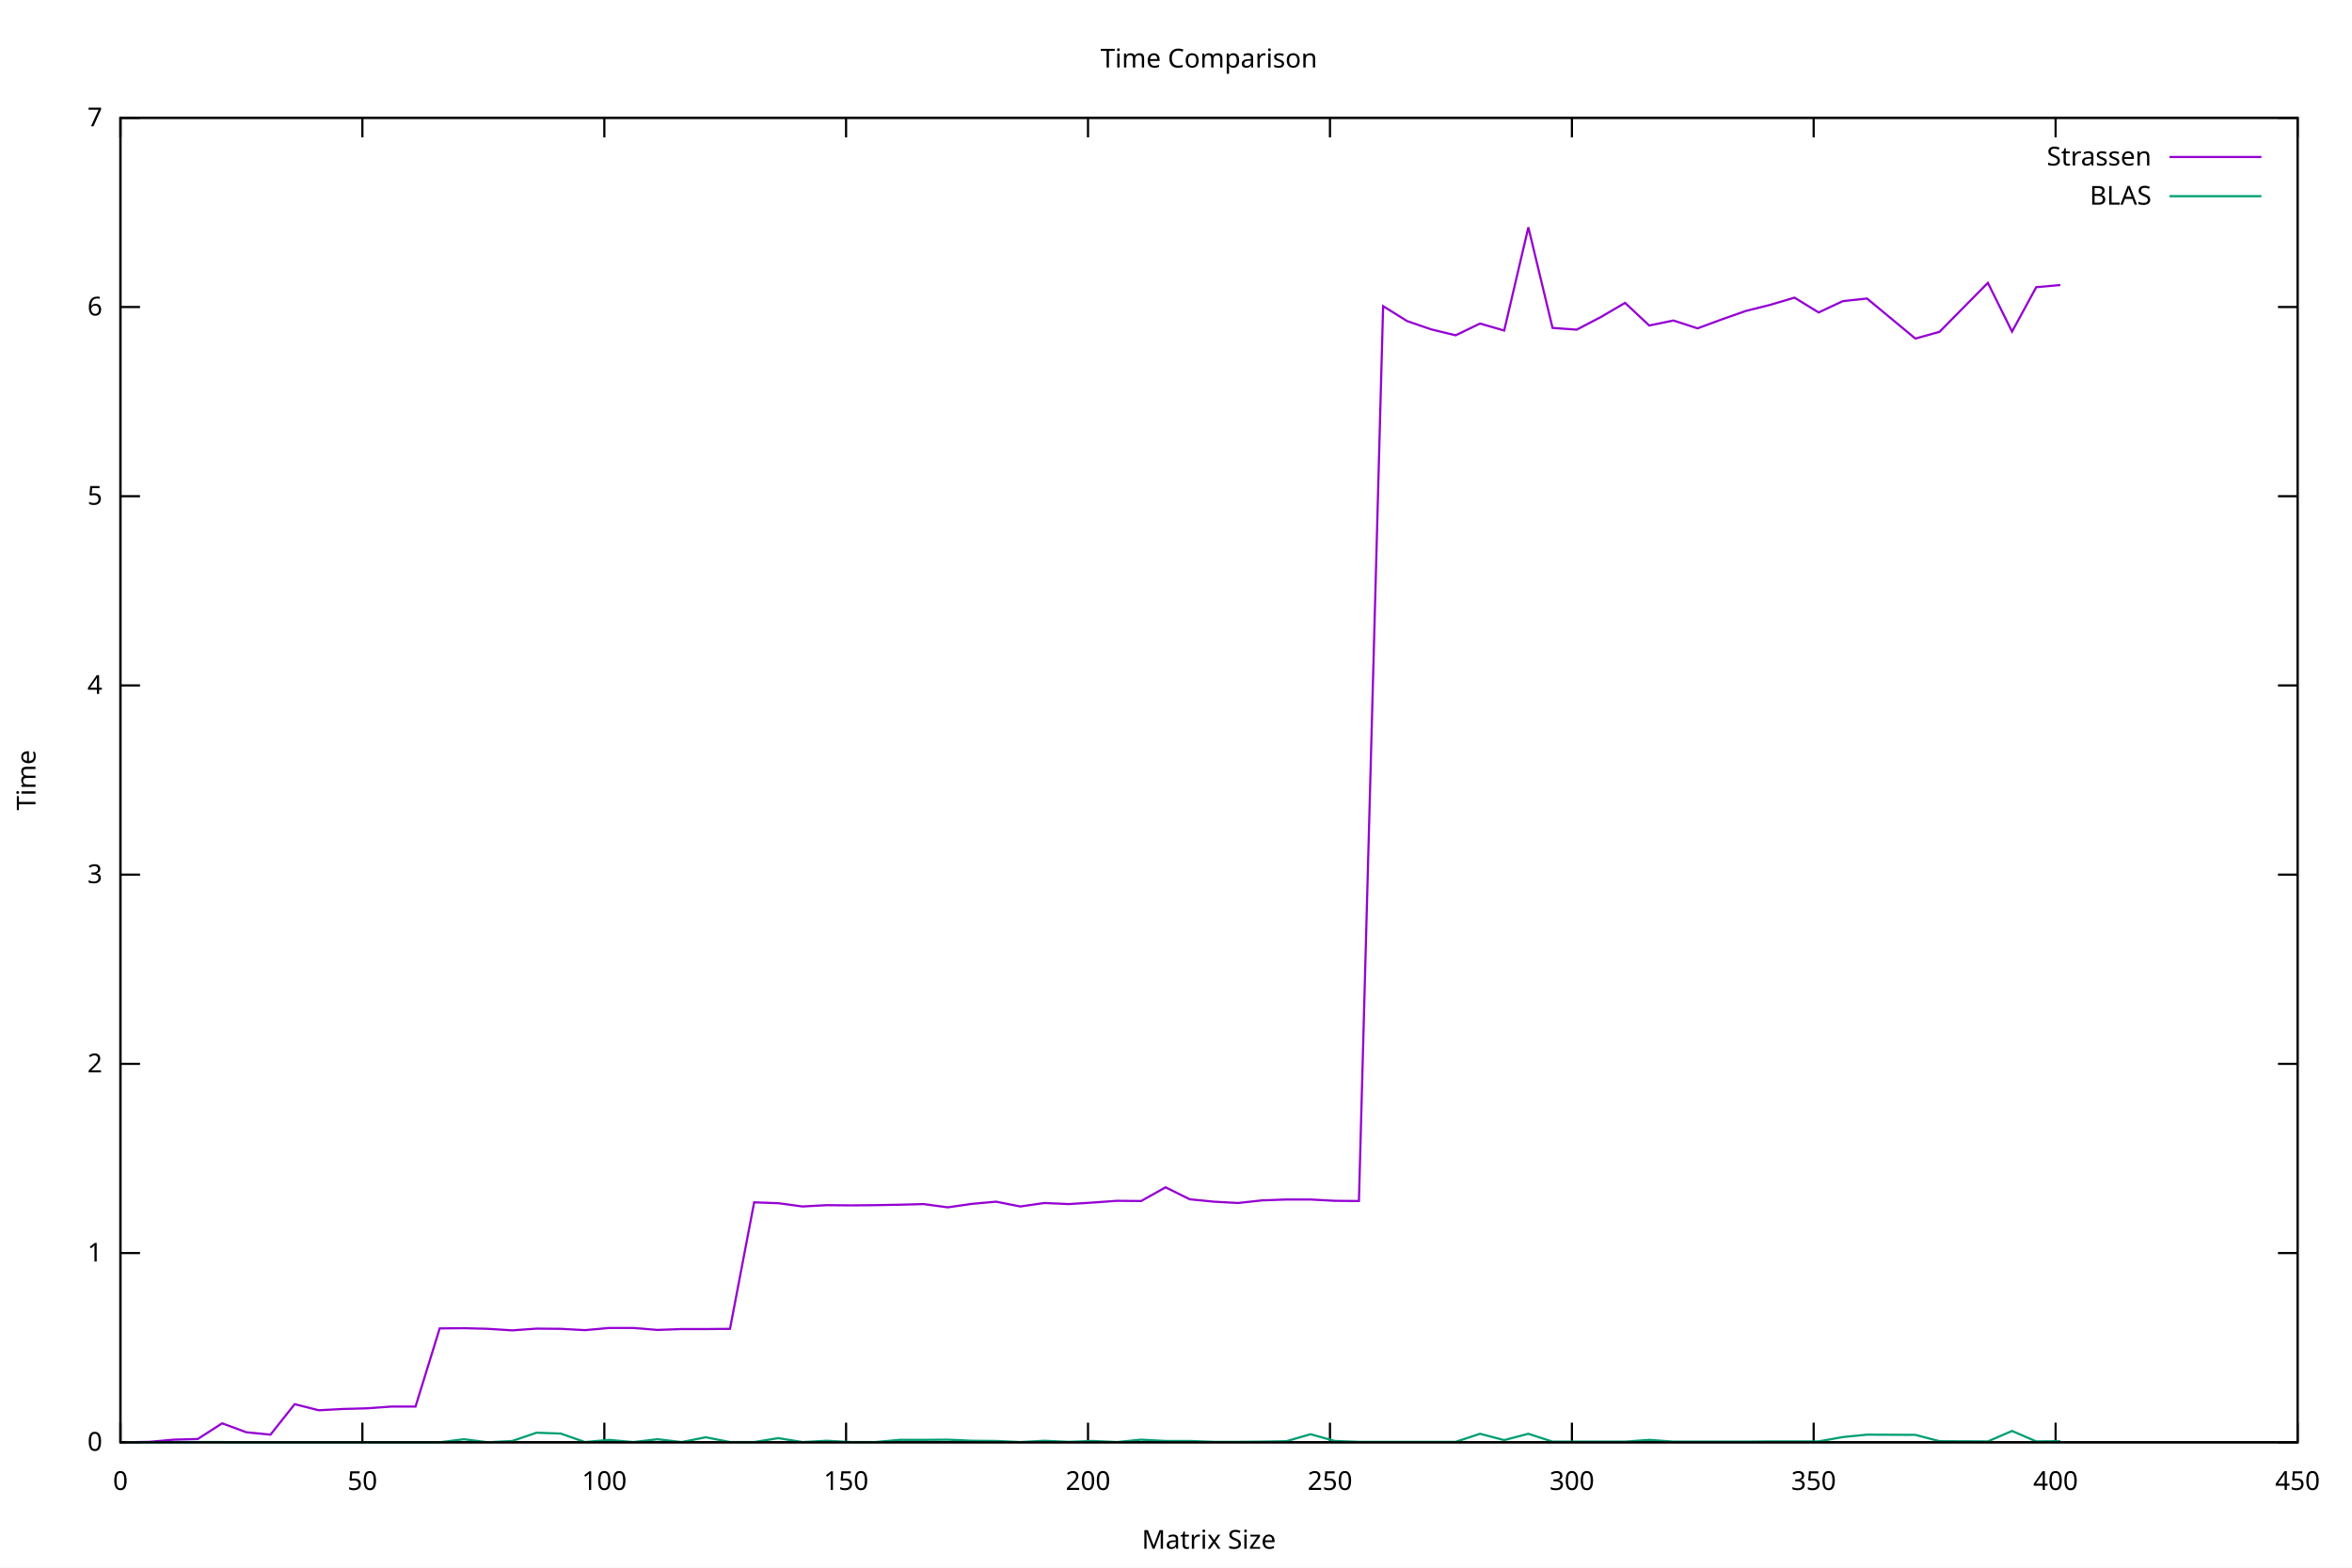
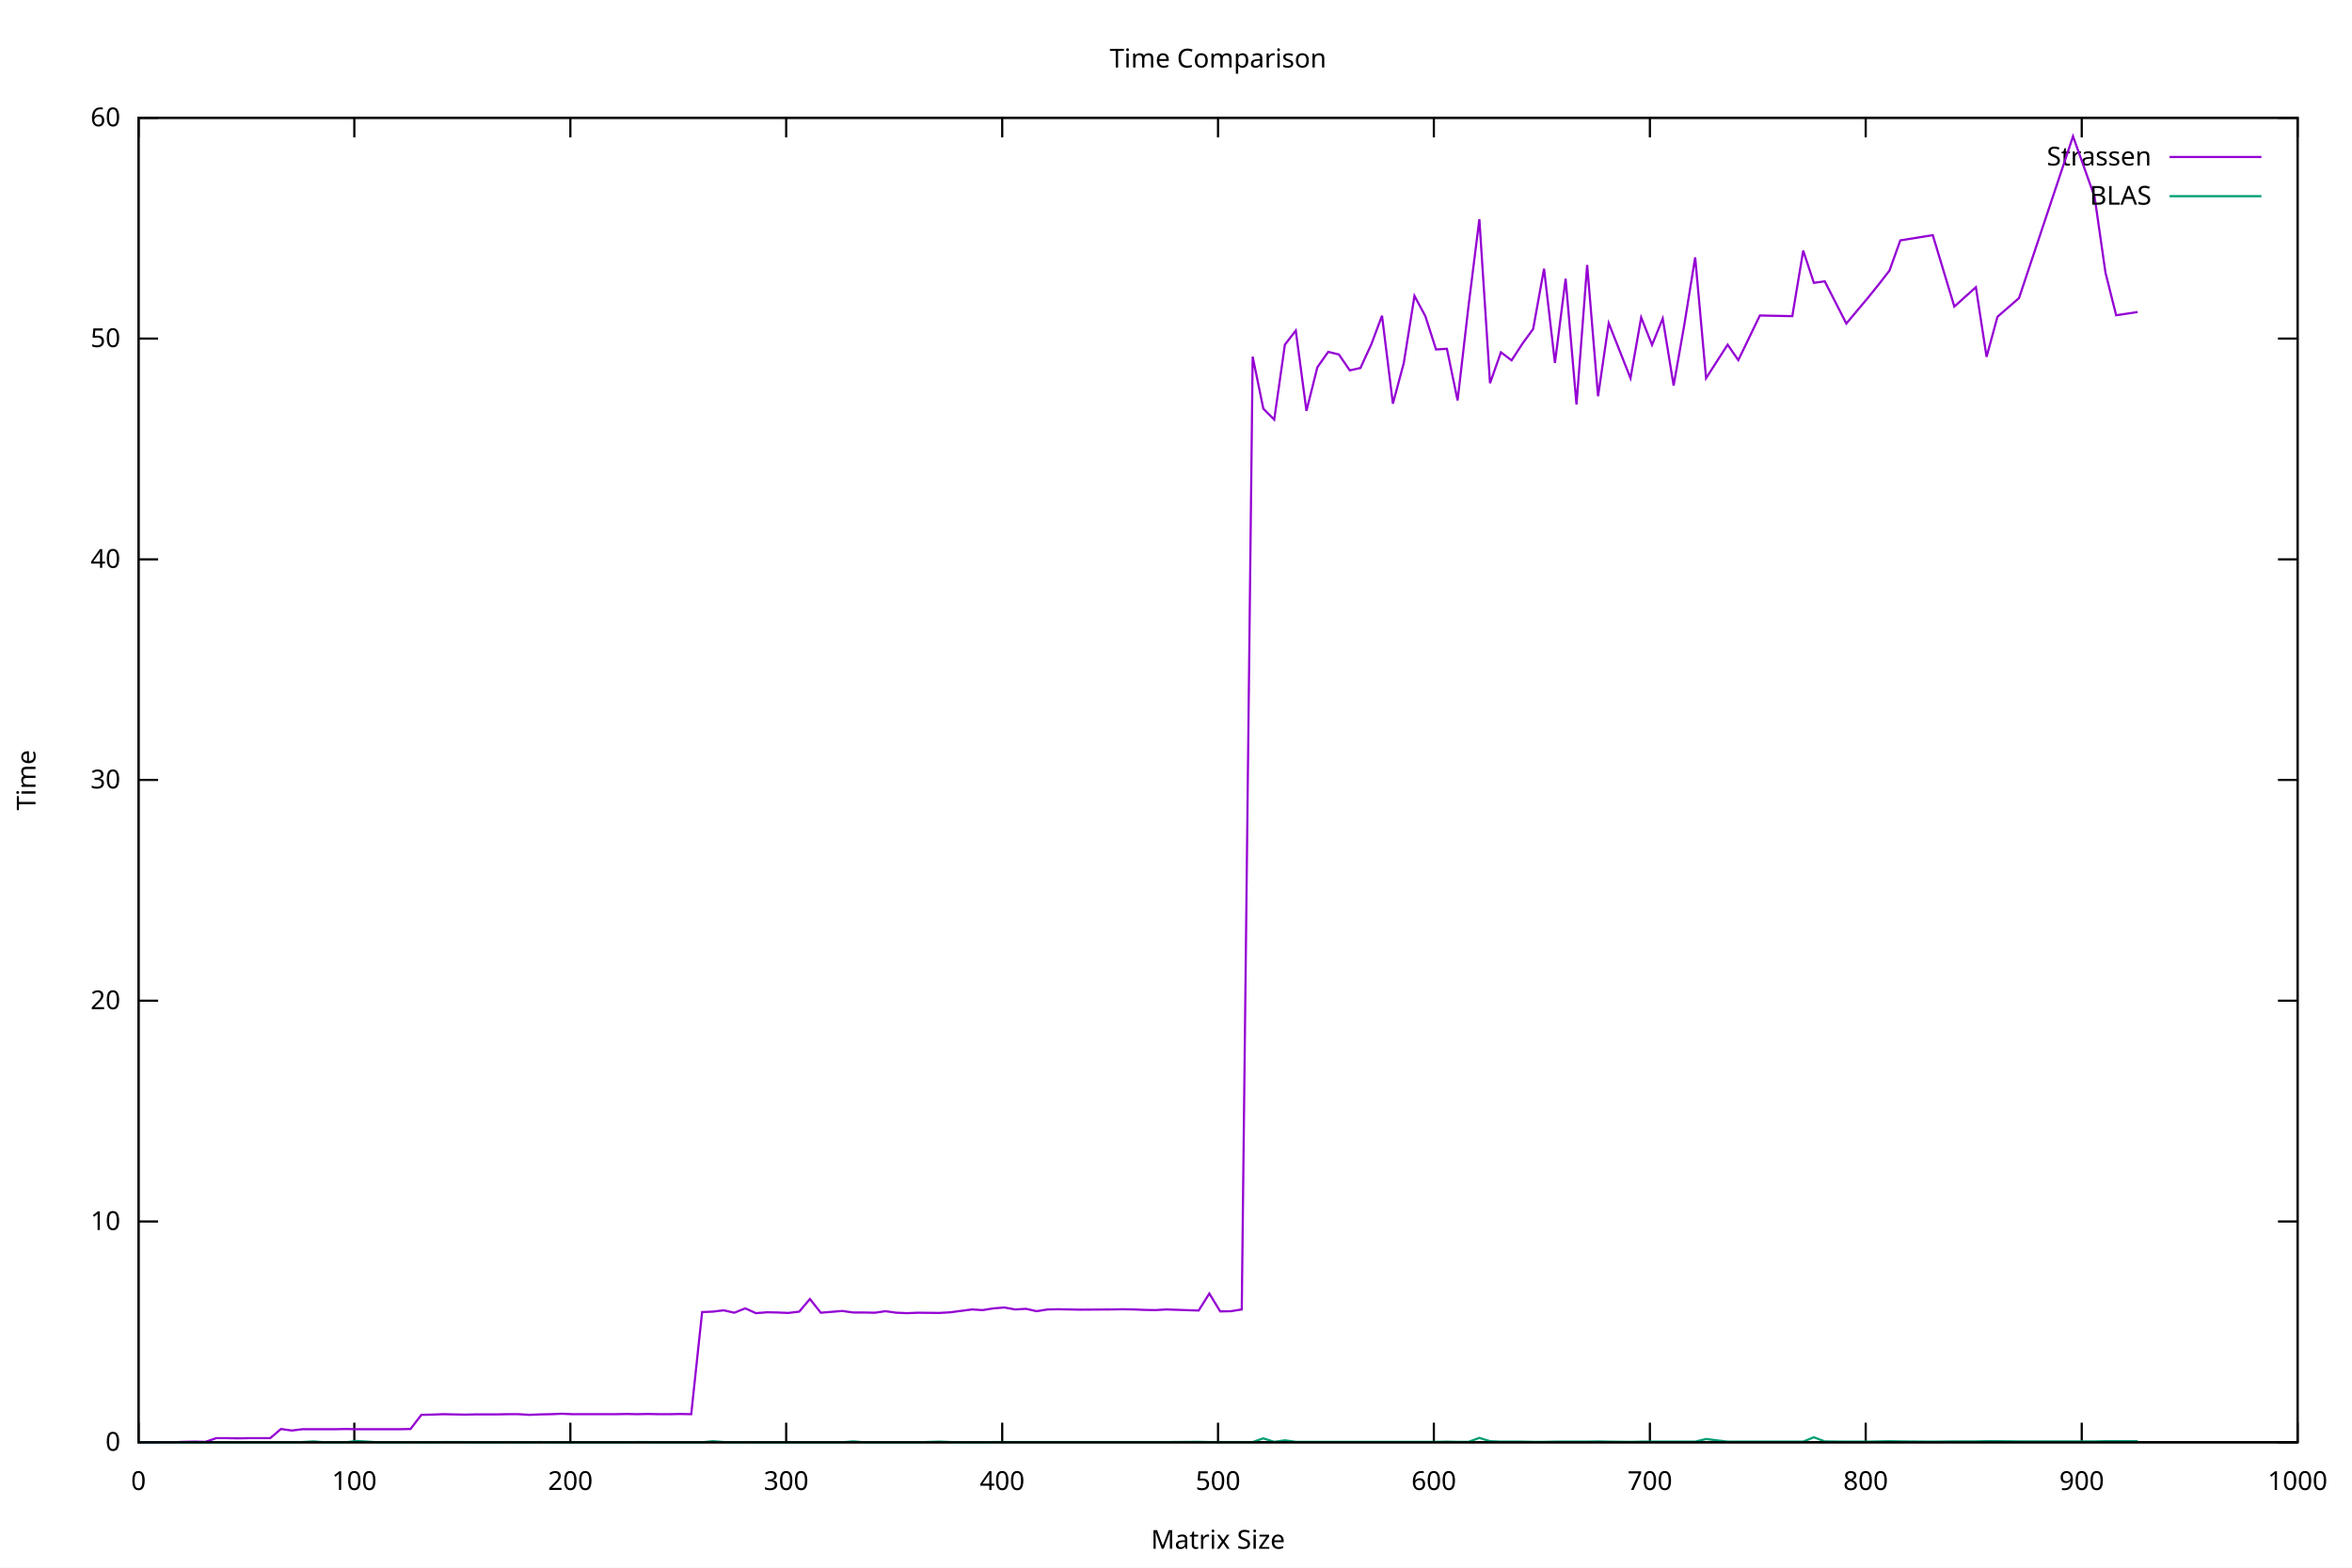
<svg xmlns="http://www.w3.org/2000/svg" xmlns:xlink="http://www.w3.org/1999/xlink" width="1080" height="720" viewBox="0 0 1080 720">
  <g id="gnuplot_canvas">
    <rect x="0" y="0" width="1080" height="720" fill="#ffffff" />
    <defs>
      <circle id="gpDot" r="0.5" stroke-width="0.5" />
      <path id="gpPt0" stroke-width="0.222" stroke="currentColor" d="M-1,0 h2 M0,-1 v2" />
      <path id="gpPt1" stroke-width="0.222" stroke="currentColor" d="M-1,-1 L1,1 M1,-1 L-1,1" />
      <path id="gpPt2" stroke-width="0.222" stroke="currentColor" d="M-1,0 L1,0 M0,-1 L0,1 M-1,-1 L1,1 M-1,1 L1,-1" />
      <rect id="gpPt3" stroke-width="0.222" stroke="currentColor" x="-1" y="-1" width="2" height="2" />
      <rect id="gpPt4" stroke-width="0.222" stroke="currentColor" fill="currentColor" x="-1" y="-1" width="2" height="2" />
      <circle id="gpPt5" stroke-width="0.222" stroke="currentColor" cx="0" cy="0" r="1" />
      <use xlink:href="#gpPt5" id="gpPt6" fill="currentColor" stroke="none" />
      <path id="gpPt7" stroke-width="0.222" stroke="currentColor" d="M0,-1.33 L-1.33,0.67 L1.33,0.67 z" />
      <use xlink:href="#gpPt7" id="gpPt8" fill="currentColor" stroke="none" />
      <use xlink:href="#gpPt7" id="gpPt9" stroke="currentColor" transform="rotate(180)" />
      <use xlink:href="#gpPt9" id="gpPt10" fill="currentColor" stroke="none" />
      <use xlink:href="#gpPt3" id="gpPt11" stroke="currentColor" transform="rotate(45)" />
      <use xlink:href="#gpPt11" id="gpPt12" fill="currentColor" stroke="none" />
      <path id="gpPt13" stroke-width="0.222" stroke="currentColor" d="M0,1.330 L1.265,0.411 L0.782,-1.067 L-0.782,-1.076 L-1.265,0.411 z" />
      <use xlink:href="#gpPt13" id="gpPt14" fill="currentColor" stroke="none" />
      <filter id="textbox" filterUnits="objectBoundingBox" x="0" y="0" height="1" width="1">
        <feFlood flood-color="#FFFFFF" flood-opacity="1" result="bgnd" />
        <feComposite in="SourceGraphic" in2="bgnd" operator="atop" />
      </filter>
      <filter id="greybox" filterUnits="objectBoundingBox" x="0" y="0" height="1" width="1">
        <feFlood flood-color="lightgrey" flood-opacity="1" result="grey" />
        <feComposite in="SourceGraphic" in2="grey" operator="atop" />
      </filter>
    </defs>
    <g fill="none" color="#FFFFFF" stroke="currentColor" stroke-width="1.00" stroke-linecap="butt" stroke-linejoin="miter">
</g>
    <g fill="none" color="black" stroke="currentColor" stroke-width="1.00" stroke-linecap="butt" stroke-linejoin="miter">
-       <path stroke="black" d="M55.3,662.4 L64.3,662.4 M1055.0,662.4 L1046.0,662.4  " />
-       <g transform="translate(47.0,666.3)" stroke="none" fill="black" font-family="Verdana" font-size="12.00" text-anchor="end">
+       <path stroke="black" d="M63.6,662.4 L72.6,662.4 M1055.0,662.4 L1046.0,662.4  " />
+       <g transform="translate(55.3,666.3)" stroke="none" fill="black" font-family="Verdana" font-size="12.00" text-anchor="end">
        <text>
          <tspan font-family="Verdana"> 0</tspan>
        </text>
      </g>
    </g>
    <g fill="none" color="black" stroke="currentColor" stroke-width="1.00" stroke-linecap="butt" stroke-linejoin="miter">
-       <path stroke="black" d="M55.3,575.5 L64.3,575.5 M1055.0,575.5 L1046.0,575.5  " />
-       <g transform="translate(47.0,579.4)" stroke="none" fill="black" font-family="Verdana" font-size="12.00" text-anchor="end">
-         <text>
-           <tspan font-family="Verdana"> 1</tspan>
-         </text>
-       </g>
-     </g>
-     <g fill="none" color="black" stroke="currentColor" stroke-width="1.00" stroke-linecap="butt" stroke-linejoin="miter">
-       <path stroke="black" d="M55.3,488.6 L64.3,488.6 M1055.0,488.6 L1046.0,488.6  " />
-       <g transform="translate(47.0,492.5)" stroke="none" fill="black" font-family="Verdana" font-size="12.00" text-anchor="end">
-         <text>
-           <tspan font-family="Verdana"> 2</tspan>
-         </text>
-       </g>
-     </g>
-     <g fill="none" color="black" stroke="currentColor" stroke-width="1.00" stroke-linecap="butt" stroke-linejoin="miter">
-       <path stroke="black" d="M55.3,401.7 L64.3,401.7 M1055.0,401.7 L1046.0,401.7  " />
-       <g transform="translate(47.0,405.6)" stroke="none" fill="black" font-family="Verdana" font-size="12.00" text-anchor="end">
-         <text>
-           <tspan font-family="Verdana"> 3</tspan>
-         </text>
-       </g>
-     </g>
-     <g fill="none" color="black" stroke="currentColor" stroke-width="1.00" stroke-linecap="butt" stroke-linejoin="miter">
-       <path stroke="black" d="M55.3,314.8 L64.3,314.8 M1055.0,314.8 L1046.0,314.8  " />
-       <g transform="translate(47.0,318.7)" stroke="none" fill="black" font-family="Verdana" font-size="12.00" text-anchor="end">
-         <text>
-           <tspan font-family="Verdana"> 4</tspan>
-         </text>
-       </g>
-     </g>
-     <g fill="none" color="black" stroke="currentColor" stroke-width="1.00" stroke-linecap="butt" stroke-linejoin="miter">
-       <path stroke="black" d="M55.3,227.9 L64.3,227.9 M1055.0,227.9 L1046.0,227.9  " />
-       <g transform="translate(47.0,231.8)" stroke="none" fill="black" font-family="Verdana" font-size="12.00" text-anchor="end">
-         <text>
-           <tspan font-family="Verdana"> 5</tspan>
-         </text>
-       </g>
-     </g>
-     <g fill="none" color="black" stroke="currentColor" stroke-width="1.00" stroke-linecap="butt" stroke-linejoin="miter">
-       <path stroke="black" d="M55.3,141.0 L64.3,141.0 M1055.0,141.0 L1046.0,141.0  " />
-       <g transform="translate(47.0,144.9)" stroke="none" fill="black" font-family="Verdana" font-size="12.00" text-anchor="end">
-         <text>
-           <tspan font-family="Verdana"> 6</tspan>
-         </text>
-       </g>
-     </g>
-     <g fill="none" color="black" stroke="currentColor" stroke-width="1.00" stroke-linecap="butt" stroke-linejoin="miter">
-       <path stroke="black" d="M55.3,54.1 L64.3,54.1 M1055.0,54.1 L1046.0,54.1  " />
-       <g transform="translate(47.0,58.0)" stroke="none" fill="black" font-family="Verdana" font-size="12.00" text-anchor="end">
-         <text>
-           <tspan font-family="Verdana"> 7</tspan>
-         </text>
-       </g>
-     </g>
-     <g fill="none" color="black" stroke="currentColor" stroke-width="1.00" stroke-linecap="butt" stroke-linejoin="miter">
-       <path stroke="black" d="M55.3,662.4 L55.3,653.4 M55.3,54.1 L55.3,63.1  " />
-       <g transform="translate(55.3,684.3)" stroke="none" fill="black" font-family="Verdana" font-size="12.00" text-anchor="middle">
+       <path stroke="black" d="M63.6,561.0 L72.6,561.0 M1055.0,561.0 L1046.0,561.0  " />
+       <g transform="translate(55.3,564.9)" stroke="none" fill="black" font-family="Verdana" font-size="12.00" text-anchor="end">
+         <text>
+           <tspan font-family="Verdana"> 10</tspan>
+         </text>
+       </g>
+     </g>
+     <g fill="none" color="black" stroke="currentColor" stroke-width="1.00" stroke-linecap="butt" stroke-linejoin="miter">
+       <path stroke="black" d="M63.6,459.6 L72.6,459.6 M1055.0,459.6 L1046.0,459.6  " />
+       <g transform="translate(55.3,463.5)" stroke="none" fill="black" font-family="Verdana" font-size="12.00" text-anchor="end">
+         <text>
+           <tspan font-family="Verdana"> 20</tspan>
+         </text>
+       </g>
+     </g>
+     <g fill="none" color="black" stroke="currentColor" stroke-width="1.00" stroke-linecap="butt" stroke-linejoin="miter">
+       <path stroke="black" d="M63.6,358.2 L72.6,358.2 M1055.0,358.2 L1046.0,358.2  " />
+       <g transform="translate(55.3,362.1)" stroke="none" fill="black" font-family="Verdana" font-size="12.00" text-anchor="end">
+         <text>
+           <tspan font-family="Verdana"> 30</tspan>
+         </text>
+       </g>
+     </g>
+     <g fill="none" color="black" stroke="currentColor" stroke-width="1.00" stroke-linecap="butt" stroke-linejoin="miter">
+       <path stroke="black" d="M63.6,256.9 L72.6,256.9 M1055.0,256.9 L1046.0,256.9  " />
+       <g transform="translate(55.3,260.8)" stroke="none" fill="black" font-family="Verdana" font-size="12.00" text-anchor="end">
+         <text>
+           <tspan font-family="Verdana"> 40</tspan>
+         </text>
+       </g>
+     </g>
+     <g fill="none" color="black" stroke="currentColor" stroke-width="1.00" stroke-linecap="butt" stroke-linejoin="miter">
+       <path stroke="black" d="M63.6,155.5 L72.6,155.5 M1055.0,155.5 L1046.0,155.5  " />
+       <g transform="translate(55.3,159.4)" stroke="none" fill="black" font-family="Verdana" font-size="12.00" text-anchor="end">
+         <text>
+           <tspan font-family="Verdana"> 50</tspan>
+         </text>
+       </g>
+     </g>
+     <g fill="none" color="black" stroke="currentColor" stroke-width="1.00" stroke-linecap="butt" stroke-linejoin="miter">
+       <path stroke="black" d="M63.6,54.1 L72.6,54.1 M1055.0,54.1 L1046.0,54.1  " />
+       <g transform="translate(55.3,58.0)" stroke="none" fill="black" font-family="Verdana" font-size="12.00" text-anchor="end">
+         <text>
+           <tspan font-family="Verdana"> 60</tspan>
+         </text>
+       </g>
+     </g>
+     <g fill="none" color="black" stroke="currentColor" stroke-width="1.00" stroke-linecap="butt" stroke-linejoin="miter">
+       <path stroke="black" d="M63.6,662.4 L63.6,653.4 M63.6,54.1 L63.6,63.1  " />
+       <g transform="translate(63.6,684.3)" stroke="none" fill="black" font-family="Verdana" font-size="12.00" text-anchor="middle">
        <text>
          <tspan font-family="Verdana"> 0</tspan>
        </text>
      </g>
    </g>
    <g fill="none" color="black" stroke="currentColor" stroke-width="1.00" stroke-linecap="butt" stroke-linejoin="miter">
-       <path stroke="black" d="M166.4,662.4 L166.4,653.4 M166.4,54.1 L166.4,63.1  " />
-       <g transform="translate(166.4,684.3)" stroke="none" fill="black" font-family="Verdana" font-size="12.00" text-anchor="middle">
-         <text>
-           <tspan font-family="Verdana"> 50</tspan>
-         </text>
-       </g>
-     </g>
-     <g fill="none" color="black" stroke="currentColor" stroke-width="1.00" stroke-linecap="butt" stroke-linejoin="miter">
-       <path stroke="black" d="M277.5,662.4 L277.5,653.4 M277.5,54.1 L277.5,63.1  " />
-       <g transform="translate(277.5,684.3)" stroke="none" fill="black" font-family="Verdana" font-size="12.00" text-anchor="middle">
+       <path stroke="black" d="M162.7,662.4 L162.7,653.4 M162.7,54.1 L162.7,63.1  " />
+       <g transform="translate(162.7,684.3)" stroke="none" fill="black" font-family="Verdana" font-size="12.00" text-anchor="middle">
        <text>
          <tspan font-family="Verdana"> 100</tspan>
        </text>
      </g>
    </g>
    <g fill="none" color="black" stroke="currentColor" stroke-width="1.00" stroke-linecap="butt" stroke-linejoin="miter">
-       <path stroke="black" d="M388.5,662.4 L388.5,653.4 M388.5,54.1 L388.5,63.1  " />
-       <g transform="translate(388.5,684.3)" stroke="none" fill="black" font-family="Verdana" font-size="12.00" text-anchor="middle">
-         <text>
-           <tspan font-family="Verdana"> 150</tspan>
-         </text>
-       </g>
-     </g>
-     <g fill="none" color="black" stroke="currentColor" stroke-width="1.00" stroke-linecap="butt" stroke-linejoin="miter">
-       <path stroke="black" d="M499.6,662.4 L499.6,653.4 M499.6,54.1 L499.6,63.1  " />
-       <g transform="translate(499.6,684.3)" stroke="none" fill="black" font-family="Verdana" font-size="12.00" text-anchor="middle">
+       <path stroke="black" d="M261.9,662.4 L261.9,653.4 M261.9,54.1 L261.9,63.1  " />
+       <g transform="translate(261.9,684.3)" stroke="none" fill="black" font-family="Verdana" font-size="12.00" text-anchor="middle">
        <text>
          <tspan font-family="Verdana"> 200</tspan>
        </text>
      </g>
    </g>
    <g fill="none" color="black" stroke="currentColor" stroke-width="1.00" stroke-linecap="butt" stroke-linejoin="miter">
-       <path stroke="black" d="M610.7,662.4 L610.7,653.4 M610.7,54.1 L610.7,63.1  " />
-       <g transform="translate(610.7,684.3)" stroke="none" fill="black" font-family="Verdana" font-size="12.00" text-anchor="middle">
-         <text>
-           <tspan font-family="Verdana"> 250</tspan>
-         </text>
-       </g>
-     </g>
-     <g fill="none" color="black" stroke="currentColor" stroke-width="1.00" stroke-linecap="butt" stroke-linejoin="miter">
-       <path stroke="black" d="M721.8,662.4 L721.8,653.4 M721.8,54.1 L721.8,63.1  " />
-       <g transform="translate(721.8,684.3)" stroke="none" fill="black" font-family="Verdana" font-size="12.00" text-anchor="middle">
+       <path stroke="black" d="M361.0,662.4 L361.0,653.4 M361.0,54.1 L361.0,63.1  " />
+       <g transform="translate(361.0,684.3)" stroke="none" fill="black" font-family="Verdana" font-size="12.00" text-anchor="middle">
        <text>
          <tspan font-family="Verdana"> 300</tspan>
        </text>
      </g>
    </g>
    <g fill="none" color="black" stroke="currentColor" stroke-width="1.00" stroke-linecap="butt" stroke-linejoin="miter">
-       <path stroke="black" d="M832.8,662.4 L832.8,653.4 M832.8,54.1 L832.8,63.1  " />
-       <g transform="translate(832.8,684.3)" stroke="none" fill="black" font-family="Verdana" font-size="12.00" text-anchor="middle">
-         <text>
-           <tspan font-family="Verdana"> 350</tspan>
-         </text>
-       </g>
-     </g>
-     <g fill="none" color="black" stroke="currentColor" stroke-width="1.00" stroke-linecap="butt" stroke-linejoin="miter">
-       <path stroke="black" d="M943.9,662.4 L943.9,653.4 M943.9,54.1 L943.9,63.1  " />
-       <g transform="translate(943.9,684.3)" stroke="none" fill="black" font-family="Verdana" font-size="12.00" text-anchor="middle">
+       <path stroke="black" d="M460.2,662.4 L460.2,653.4 M460.2,54.1 L460.2,63.1  " />
+       <g transform="translate(460.2,684.3)" stroke="none" fill="black" font-family="Verdana" font-size="12.00" text-anchor="middle">
        <text>
          <tspan font-family="Verdana"> 400</tspan>
+         </text>
+       </g>
+     </g>
+     <g fill="none" color="black" stroke="currentColor" stroke-width="1.00" stroke-linecap="butt" stroke-linejoin="miter">
+       <path stroke="black" d="M559.3,662.4 L559.3,653.4 M559.3,54.1 L559.3,63.1  " />
+       <g transform="translate(559.3,684.3)" stroke="none" fill="black" font-family="Verdana" font-size="12.00" text-anchor="middle">
+         <text>
+           <tspan font-family="Verdana"> 500</tspan>
+         </text>
+       </g>
+     </g>
+     <g fill="none" color="black" stroke="currentColor" stroke-width="1.00" stroke-linecap="butt" stroke-linejoin="miter">
+       <path stroke="black" d="M658.4,662.4 L658.4,653.4 M658.4,54.1 L658.4,63.1  " />
+       <g transform="translate(658.4,684.3)" stroke="none" fill="black" font-family="Verdana" font-size="12.00" text-anchor="middle">
+         <text>
+           <tspan font-family="Verdana"> 600</tspan>
+         </text>
+       </g>
+     </g>
+     <g fill="none" color="black" stroke="currentColor" stroke-width="1.00" stroke-linecap="butt" stroke-linejoin="miter">
+       <path stroke="black" d="M757.6,662.4 L757.6,653.4 M757.6,54.1 L757.6,63.1  " />
+       <g transform="translate(757.6,684.3)" stroke="none" fill="black" font-family="Verdana" font-size="12.00" text-anchor="middle">
+         <text>
+           <tspan font-family="Verdana"> 700</tspan>
+         </text>
+       </g>
+     </g>
+     <g fill="none" color="black" stroke="currentColor" stroke-width="1.00" stroke-linecap="butt" stroke-linejoin="miter">
+       <path stroke="black" d="M856.7,662.4 L856.7,653.4 M856.7,54.1 L856.7,63.1  " />
+       <g transform="translate(856.7,684.3)" stroke="none" fill="black" font-family="Verdana" font-size="12.00" text-anchor="middle">
+         <text>
+           <tspan font-family="Verdana"> 800</tspan>
+         </text>
+       </g>
+     </g>
+     <g fill="none" color="black" stroke="currentColor" stroke-width="1.00" stroke-linecap="butt" stroke-linejoin="miter">
+       <path stroke="black" d="M955.9,662.4 L955.9,653.4 M955.9,54.1 L955.9,63.1  " />
+       <g transform="translate(955.9,684.3)" stroke="none" fill="black" font-family="Verdana" font-size="12.00" text-anchor="middle">
+         <text>
+           <tspan font-family="Verdana"> 900</tspan>
        </text>
      </g>
    </g>
    <g fill="none" color="black" stroke="currentColor" stroke-width="1.00" stroke-linecap="butt" stroke-linejoin="miter">
      <path stroke="black" d="M1055.0,662.4 L1055.0,653.4 M1055.0,54.1 L1055.0,63.1  " />
      <g transform="translate(1055.0,684.3)" stroke="none" fill="black" font-family="Verdana" font-size="12.00" text-anchor="middle">
        <text>
-           <tspan font-family="Verdana"> 450</tspan>
-         </text>
-       </g>
-     </g>
-     <g fill="none" color="black" stroke="currentColor" stroke-width="1.00" stroke-linecap="butt" stroke-linejoin="miter">
- </g>
-     <g fill="none" color="black" stroke="currentColor" stroke-width="1.00" stroke-linecap="butt" stroke-linejoin="miter">
-       <path stroke="black" d="M55.3,54.1 L55.3,662.4 L1055.0,662.4 L1055.0,54.1 L55.3,54.1 Z  " />
+           <tspan font-family="Verdana"> 1000</tspan>
+         </text>
+       </g>
+     </g>
+     <g fill="none" color="black" stroke="currentColor" stroke-width="1.00" stroke-linecap="butt" stroke-linejoin="miter">
+ </g>
+     <g fill="none" color="black" stroke="currentColor" stroke-width="1.00" stroke-linecap="butt" stroke-linejoin="miter">
+       <path stroke="black" d="M63.6,54.1 L63.6,662.4 L1055.0,662.4 L1055.0,54.1 L63.6,54.1 Z  " />
    </g>
    <g fill="none" color="black" stroke="currentColor" stroke-width="1.00" stroke-linecap="butt" stroke-linejoin="miter">
      <g transform="translate(16.3,358.3) rotate(270)" stroke="none" fill="black" font-family="Verdana" font-size="12.00" text-anchor="middle">
        <text>
          <tspan font-family="Verdana">Time</tspan>
        </text>
      </g>
    </g>
    <g fill="none" color="black" stroke="currentColor" stroke-width="1.00" stroke-linecap="butt" stroke-linejoin="miter">
-       <g transform="translate(555.1,711.3)" stroke="none" fill="black" font-family="Verdana" font-size="12.00" text-anchor="middle">
+       <g transform="translate(559.3,711.3)" stroke="none" fill="black" font-family="Verdana" font-size="12.00" text-anchor="middle">
        <text>
          <tspan font-family="Verdana">Matrix Size</tspan>
        </text>
      </g>
    </g>
    <g fill="none" color="black" stroke="currentColor" stroke-width="1.00" stroke-linecap="butt" stroke-linejoin="miter">
-       <g transform="translate(555.1,31.0)" stroke="none" fill="black" font-family="Verdana" font-size="12.00" text-anchor="middle">
+       <g transform="translate(559.3,31.0)" stroke="none" fill="black" font-family="Verdana" font-size="12.00" text-anchor="middle">
        <text>
          <tspan font-family="Verdana">Time Comparison</tspan>
        </text>
      </g>
    </g>
    <g id="gnuplot_plot_1">
      <g fill="none" color="black" stroke="currentColor" stroke-width="1.00" stroke-linecap="butt" stroke-linejoin="miter">
        <g transform="translate(987.9,76.0)" stroke="none" fill="black" font-family="Verdana" font-size="12.00" text-anchor="end">
          <text>
            <tspan font-family="Verdana">Strassen</tspan>
          </text>
        </g>
      </g>
      <g fill="none" color="black" stroke="currentColor" stroke-width="1.00" stroke-linecap="butt" stroke-linejoin="miter">
-         <path stroke="rgb(148,   0, 211)" d="M996.2,72.1 L1038.4,72.1 M57.5,662.4 L68.6,662.2 L79.7,661.2 L90.8,660.9 L102.0,653.7 L113.1,657.8   L124.2,658.9 L135.3,644.9 L146.4,647.7 L157.5,647.1 L168.6,646.8 L179.7,646.0 L190.8,646.0 L201.9,610.1   L213.0,610.0 L224.1,610.3 L235.2,611.0 L246.4,610.2 L257.5,610.3 L268.6,610.9 L279.7,609.9 L290.8,609.9   L301.9,610.8 L313.0,610.4 L324.1,610.4 L335.2,610.3 L346.3,552.2 L357.4,552.6 L368.5,554.1 L379.6,553.5   L390.8,553.6 L401.9,553.5 L413.0,553.3 L424.1,553.0 L435.2,554.5 L446.3,552.9 L457.4,551.9 L468.5,554.1   L479.6,552.5 L490.7,553.0 L501.8,552.3 L512.9,551.5 L524.0,551.6 L535.2,545.3 L546.3,550.8 L557.4,551.9   L568.5,552.5 L579.6,551.3 L590.7,550.9 L601.8,550.9 L612.9,551.5 L624.0,551.6 L635.1,140.6 L646.2,147.5   L657.3,151.3 L668.4,154.0 L679.6,148.6 L690.7,151.8 L701.8,104.4 L712.9,150.6 L724.0,151.4 L735.1,145.6   L746.2,139.1 L757.3,149.5 L768.4,147.2 L779.5,150.8 L790.6,146.7 L801.7,142.8 L812.9,140.0 L824.0,136.7   L835.1,143.5 L846.2,138.3 L857.3,137.1 L879.5,155.5 L890.6,152.4 L912.8,129.9 L923.9,152.3 L935.0,131.9   L946.1,130.9  " />
+         <path stroke="rgb(148,   0, 211)" d="M996.2,72.1 L1038.4,72.1 M64.6,662.4 L69.5,662.4 L74.5,662.4 L79.5,662.4 L84.4,662.2 L89.4,662.1   L94.3,662.2 L99.3,660.5 L104.2,660.5 L109.2,660.6 L114.2,660.5 L119.1,660.5 L124.1,660.5 L129.0,656.3   L134.0,657.0 L138.9,656.4 L143.9,656.4 L148.9,656.4 L153.8,656.4 L158.8,656.3 L163.7,656.4 L168.7,656.4   L173.6,656.4 L178.6,656.4 L183.6,656.4 L188.5,656.3 L193.5,649.8 L198.4,649.7 L203.4,649.5 L208.3,649.6   L213.3,649.7 L218.3,649.6 L223.2,649.6 L228.2,649.6 L233.1,649.5 L238.1,649.5 L243.0,649.8 L248.0,649.6   L253.0,649.5 L257.9,649.3 L262.9,649.5 L267.8,649.5 L272.8,649.5 L277.7,649.5 L282.7,649.5 L287.7,649.4   L292.6,649.5 L297.6,649.4 L302.5,649.5 L307.5,649.5 L312.4,649.4 L317.4,649.5 L322.4,602.6 L327.3,602.4   L332.3,601.8 L337.2,602.9 L342.2,600.9 L347.1,603.1 L352.1,602.7 L357.1,602.8 L362.0,603.0 L367.0,602.4   L371.9,596.6 L376.9,602.9 L381.8,602.5 L386.8,602.1 L391.8,602.8 L396.7,602.8 L401.7,602.9 L406.6,602.2   L411.6,602.9 L416.5,603.1 L421.5,602.9 L431.4,603.0 L436.4,602.7 L446.3,601.4 L451.2,601.7 L456.2,600.9   L461.2,600.5 L466.1,601.4 L471.1,601.1 L476.0,602.2 L481.0,601.4 L485.9,601.3 L490.9,601.4 L495.9,601.5   L510.7,601.4 L515.7,601.3 L520.6,601.4 L525.6,601.6 L530.5,601.7 L535.5,601.4 L550.4,601.9 L555.3,594.1   L560.3,602.3 L565.2,602.2 L570.2,601.4 L575.2,163.8 L580.1,187.7 L585.1,192.7 L590.0,158.3 L595.0,151.8   L599.9,188.7 L604.9,168.7 L609.9,161.6 L614.8,162.8 L619.8,170.1 L624.7,169.0 L629.7,158.1 L634.6,145.0   L639.6,185.4 L644.6,166.7 L649.5,135.9 L654.5,145.2 L659.4,160.5 L664.4,160.2 L669.3,183.9 L674.3,140.7   L679.3,100.7 L684.2,176.0 L689.2,161.8 L694.1,165.5 L699.1,157.8 L704.0,151.1 L709.0,123.4 L714.0,166.7   L718.9,128.0 L723.9,185.8 L728.8,121.7 L733.8,182.0 L738.7,148.4 L748.7,173.7 L753.6,145.8 L758.6,158.4   L763.5,146.3 L768.5,177.1 L773.4,149.2 L778.4,118.2 L783.4,173.7 L793.3,158.3 L798.2,165.4 L808.1,144.9   L823.0,145.2 L828.0,115.1 L832.9,129.9 L837.9,129.2 L847.8,148.6 L857.7,136.8 L862.7,130.6 L867.6,124.3   L872.6,110.4 L887.5,108.0 L897.4,140.8 L907.3,131.9 L912.2,163.9 L917.2,145.5 L927.1,136.9 L951.9,62.6   L961.8,90.4 L966.8,125.2 L971.7,144.8 L981.6,143.3  " />
      </g>
    </g>
    <g id="gnuplot_plot_2">
      <g fill="none" color="black" stroke="currentColor" stroke-width="1.00" stroke-linecap="butt" stroke-linejoin="miter">
        <g transform="translate(987.9,94.0)" stroke="none" fill="black" font-family="Verdana" font-size="12.00" text-anchor="end">
          <text>
            <tspan font-family="Verdana">BLAS</tspan>
          </text>
        </g>
      </g>
      <g fill="none" color="black" stroke="currentColor" stroke-width="1.00" stroke-linecap="butt" stroke-linejoin="miter">
-         <path stroke="rgb(  0, 158, 115)" d="M996.2,90.1 L1038.4,90.1 M57.5,662.3 L68.6,662.4 L79.7,662.3 L90.8,662.3 L102.0,662.3 L113.1,662.4   L124.2,662.4 L135.3,662.4 L146.4,662.4 L157.5,662.4 L168.6,662.4 L179.7,662.4 L190.8,662.4 L201.9,662.4   L213.0,661.0 L224.1,662.4 L235.2,661.8 L246.4,658.0 L257.5,658.4 L268.6,662.3 L279.7,661.3 L290.8,662.3   L301.9,661.0 L313.0,662.3 L324.1,660.1 L335.2,662.3 L346.3,662.3 L357.4,660.5 L368.5,662.3 L379.6,661.7   L390.8,662.3 L401.9,662.3 L413.0,661.3 L424.1,661.3 L435.2,661.2 L446.3,661.7 L457.4,661.8 L468.5,662.3   L479.6,661.7 L490.7,662.2 L501.8,661.8 L512.9,662.3 L524.0,661.2 L535.2,661.8 L546.3,661.8 L557.4,662.2   L568.5,662.2 L579.6,662.1 L590.7,661.9 L601.8,658.7 L612.9,661.8 L624.0,662.2 L635.1,662.2 L646.2,662.2   L657.3,662.2 L668.4,662.2 L679.6,658.5 L690.7,661.4 L701.8,658.5 L712.9,662.1 L724.0,662.1 L735.1,662.1   L746.2,662.1 L757.3,661.3 L768.4,662.1 L779.5,662.1 L790.6,662.1 L801.7,662.1 L812.9,662.0 L824.0,662.0   L835.1,662.0 L846.2,660.0 L857.3,658.9 L879.5,659.0 L890.6,661.9 L912.8,662.0 L923.9,657.2 L935.0,662.0   L946.1,661.9  " />
+         <path stroke="rgb(  0, 158, 115)" d="M996.2,90.1 L1038.4,90.1 M64.6,662.4 L69.5,662.4 L74.5,662.4 L79.5,662.4 L84.4,662.4 L89.4,662.4   L94.3,662.4 L99.3,662.4 L104.2,662.4 L109.2,662.4 L114.2,662.4 L119.1,662.4 L124.1,662.4 L129.0,662.4   L134.0,662.4 L138.9,662.3 L143.9,662.0 L148.9,662.4 L153.8,662.4 L158.8,662.4 L163.7,661.8 L168.7,662.1   L173.6,662.4 L178.6,662.4 L183.6,662.4 L188.5,662.3 L193.5,662.4 L198.4,662.4 L203.4,662.3 L208.3,662.3   L213.3,662.3 L218.3,662.4 L223.2,662.4 L228.2,662.4 L233.1,662.3 L238.1,662.4 L243.0,662.4 L248.0,662.3   L253.0,662.4 L257.9,662.4 L262.9,662.4 L267.8,662.4 L272.8,662.4 L277.7,662.4 L282.7,662.4 L287.7,662.4   L292.6,662.3 L297.6,662.3 L302.5,662.4 L307.5,662.4 L312.4,662.4 L317.4,662.4 L322.4,662.4 L327.3,661.9   L332.3,662.3 L337.2,662.4 L342.2,662.3 L347.1,662.4 L352.1,662.4 L357.1,662.4 L362.0,662.4 L367.0,662.4   L371.9,662.4 L376.9,662.4 L381.8,662.4 L386.8,662.4 L391.8,662.0 L396.7,662.4 L401.7,662.4 L406.6,662.4   L411.6,662.4 L416.5,662.4 L421.5,662.4 L431.4,662.1 L436.4,662.3 L446.3,662.4 L451.2,662.4 L456.2,662.3   L461.2,662.3 L466.1,662.3 L471.1,662.3 L476.0,662.3 L481.0,662.3 L485.9,662.3 L490.9,662.3 L495.9,662.3   L510.7,662.3 L515.7,662.3 L520.6,662.3 L525.6,662.3 L530.5,662.3 L535.5,662.3 L550.4,662.2 L555.3,662.3   L560.3,662.3 L565.2,662.3 L570.2,662.3 L575.2,662.3 L580.1,660.6 L585.1,662.2 L590.0,661.5 L595.0,662.2   L599.9,662.2 L604.9,662.2 L609.9,662.2 L614.8,662.2 L619.8,662.2 L624.7,662.2 L629.7,662.2 L634.6,662.2   L639.6,662.2 L644.6,662.2 L649.5,662.2 L654.5,662.2 L659.4,662.2 L664.4,662.1 L669.3,662.2 L674.3,662.2   L679.3,660.4 L684.2,661.9 L689.2,662.1 L694.1,662.1 L699.1,662.1 L704.0,662.2 L709.0,662.2 L714.0,662.1   L718.9,662.1 L723.9,662.1 L728.8,662.1 L733.8,662.0 L738.7,662.1 L748.7,662.2 L753.6,662.1 L758.6,662.1   L763.5,662.1 L768.5,662.1 L773.4,662.1 L778.4,662.1 L783.4,660.9 L793.3,662.1 L798.2,662.1 L808.1,662.1   L823.0,662.1 L828.0,662.1 L832.9,660.1 L837.9,662.0 L847.8,662.1 L857.7,662.1 L862.7,662.0 L867.6,661.9   L872.6,662.0 L887.5,662.1 L897.4,662.0 L907.3,662.0 L912.2,661.9 L917.2,661.9 L927.1,662.0 L951.9,662.0   L961.8,662.0 L966.8,661.9 L971.7,661.9 L981.6,661.9  " />
      </g>
    </g>
    <g fill="none" color="#FFFFFF" stroke="rgb(  0, 158, 115)" stroke-width="2.00" stroke-linecap="butt" stroke-linejoin="miter">
</g>
    <g fill="none" color="black" stroke="currentColor" stroke-width="2.00" stroke-linecap="butt" stroke-linejoin="miter">
</g>
    <g fill="none" color="black" stroke="black" stroke-width="1.00" stroke-linecap="butt" stroke-linejoin="miter">
</g>
    <g fill="none" color="black" stroke="currentColor" stroke-width="1.00" stroke-linecap="butt" stroke-linejoin="miter">
-       <path stroke="black" d="M55.3,54.1 L55.3,662.4 L1055.0,662.4 L1055.0,54.1 L55.3,54.1 Z  " />
+       <path stroke="black" d="M63.6,54.1 L63.6,662.4 L1055.0,662.4 L1055.0,54.1 L63.6,54.1 Z  " />
    </g>
    <g fill="none" color="black" stroke="currentColor" stroke-width="1.00" stroke-linecap="butt" stroke-linejoin="miter">
</g>
  </g>
</svg>
